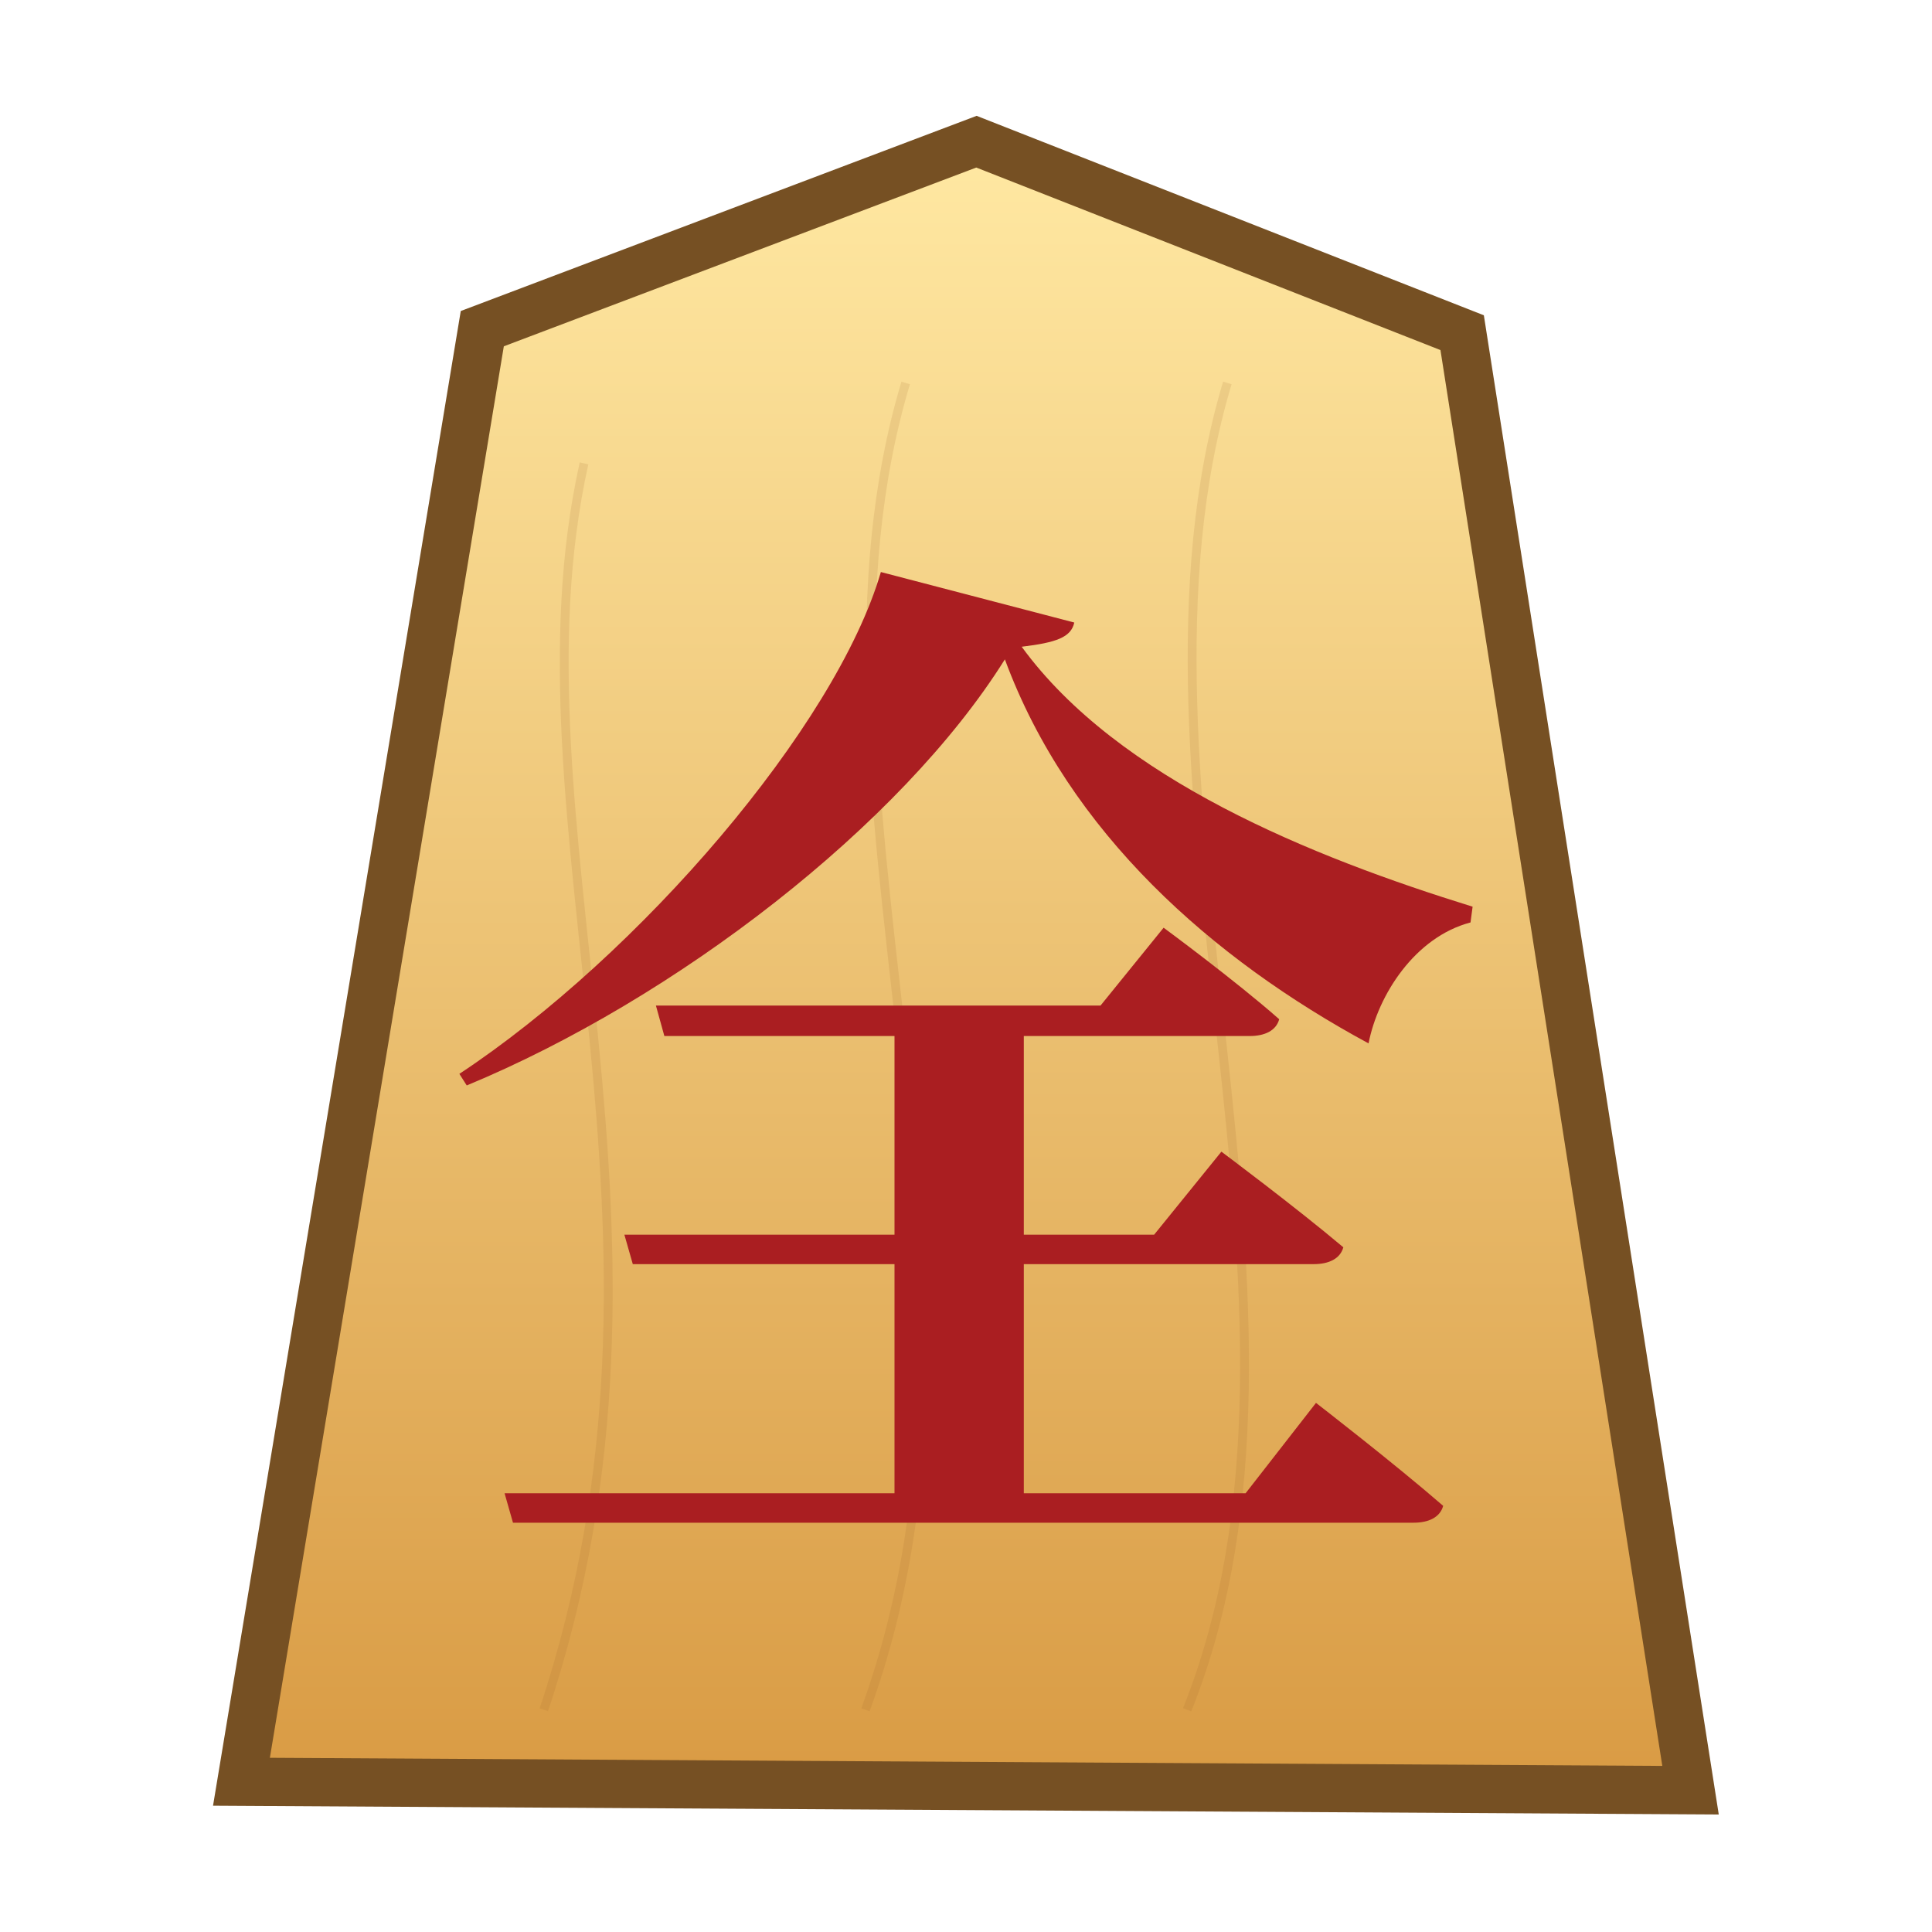
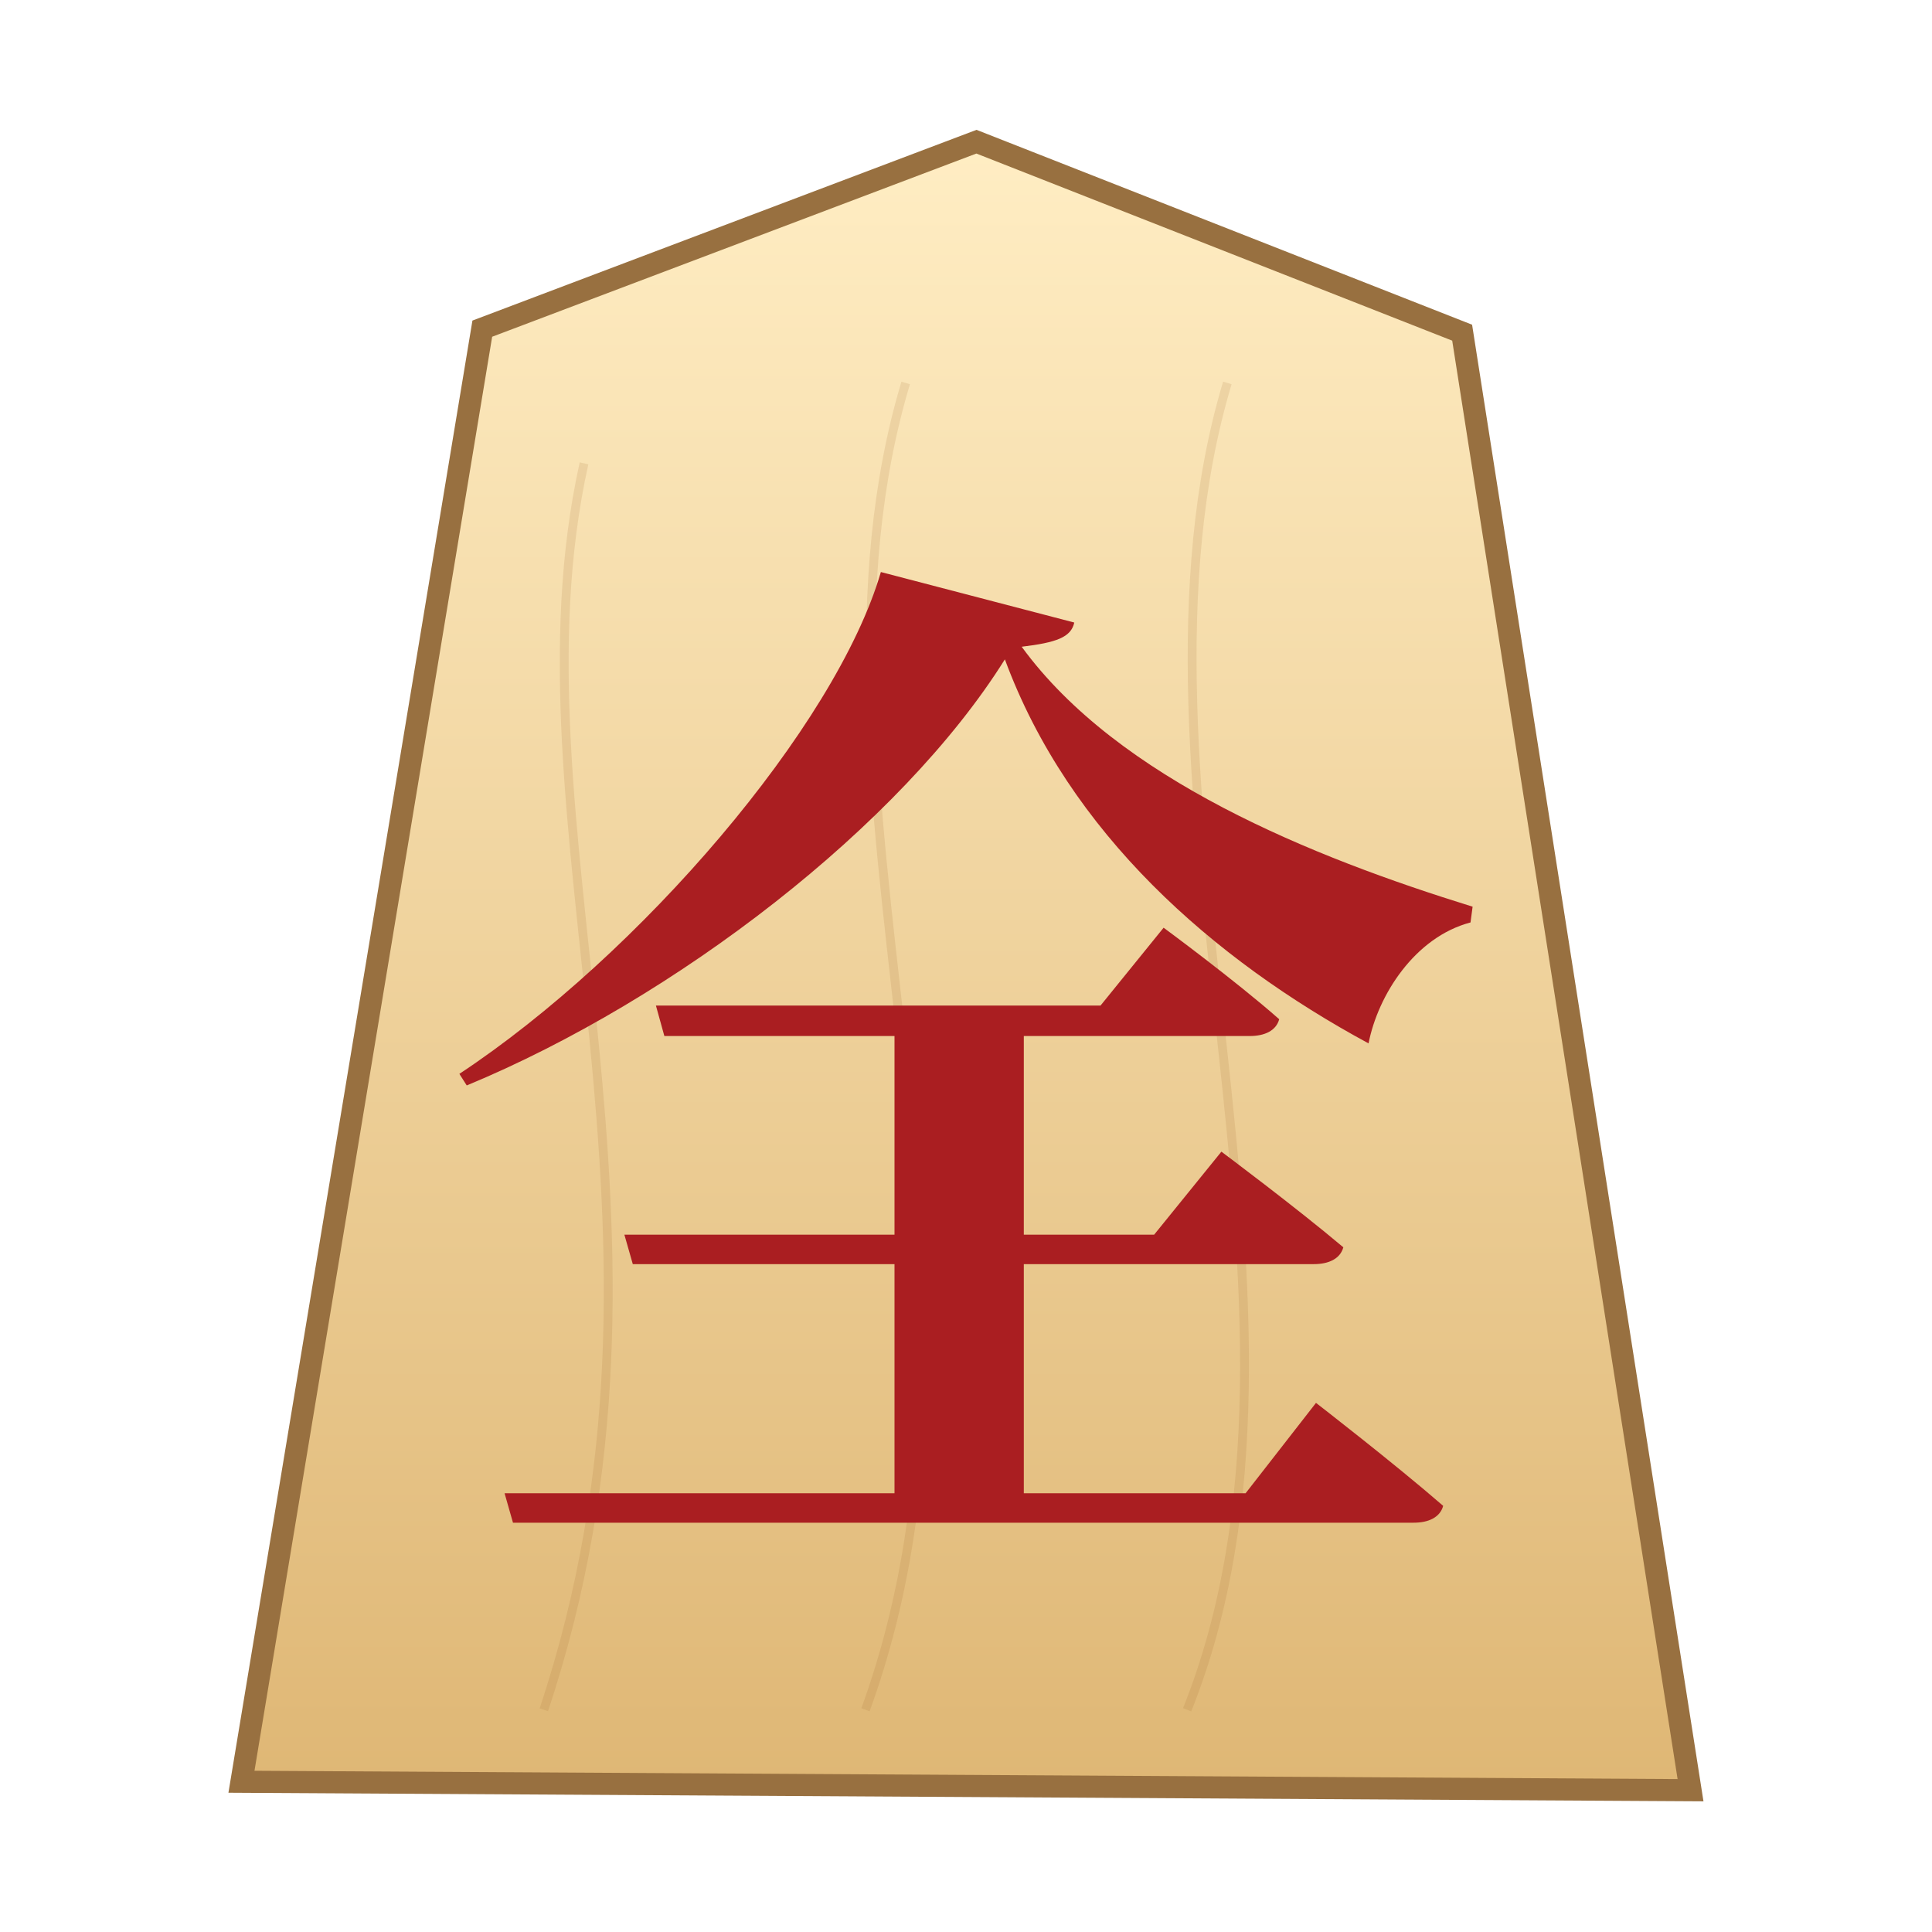
<svg xmlns="http://www.w3.org/2000/svg" width="45" height="45" viewBox="0 0 45 45">
  <defs>
    <linearGradient id="surface" x1="0%" y1="0%" x2="0%" y2="100%">
-       <stop offset="0%" stop-color="#ffe8a2" />
-       <stop offset="100%" stop-color="#d99b44" />
+       <stop offset="0%" stop-color="#ffedc3" />
+       <stop offset="100%" stop-color="#dfb775" />
    </linearGradient>
  </defs>
  <g transform="matrix(0.93651,0,0,0.93651,1.428367,1.427288)">
-     <polygon points="4.48,42.79 40.52,43 34.84,6.75 22.76,2 10.47,6.65 " fill="url(#surface)" stroke="#765023" stroke-width="1.2" />
+     <polygon points="4.48,42.79 40.52,43 34.84,6.75 22.76,2 10.47,6.65 " fill="url(#surface)" stroke="#987040" stroke-width="0.55" />
    <path d="M13 10C11 19 16 29 12 41M21 8C18 18 24 30 20 41M29 8C26 18 32 31 28 41" fill="none" stroke="#996126" stroke-opacity="0.14" stroke-width="0.22" />
    <path fill="#aa1e21" fill-rule="nonzero" d="M23.467 14.875C25.062 19.194 28.643 22.334 32.512 24.426C32.747 23.224 33.662 21.784 35.048 21.418L35.100 21.026C31.127 19.795 26.290 17.859 23.885 14.561C24.748 14.457 25.114 14.326 25.193 13.959L20.383 12.703C19.259 16.550 14.370 22.229 9.900 25.184L10.083 25.472C15.259 23.328 20.879 19.010 23.467 14.875M11.024 35.615L11.233 36.347L33.636 36.347C34.002 36.347 34.290 36.216 34.368 35.928C33.166 34.883 31.205 33.367 31.205 33.367L29.454 35.615L23.938 35.615L23.938 29.916L31.153 29.916C31.519 29.916 31.806 29.785 31.885 29.498C30.708 28.504 28.852 27.119 28.852 27.119L27.179 29.184L23.938 29.184L23.938 24.243L29.558 24.243C29.924 24.243 30.212 24.113 30.290 23.825C29.192 22.857 27.415 21.549 27.415 21.549L25.846 23.485L14.788 23.485L14.998 24.243L20.722 24.243L20.722 29.184L14.004 29.184L14.213 29.916L20.722 29.916L20.722 35.615L11.024 35.615" />
  </g>
</svg>
